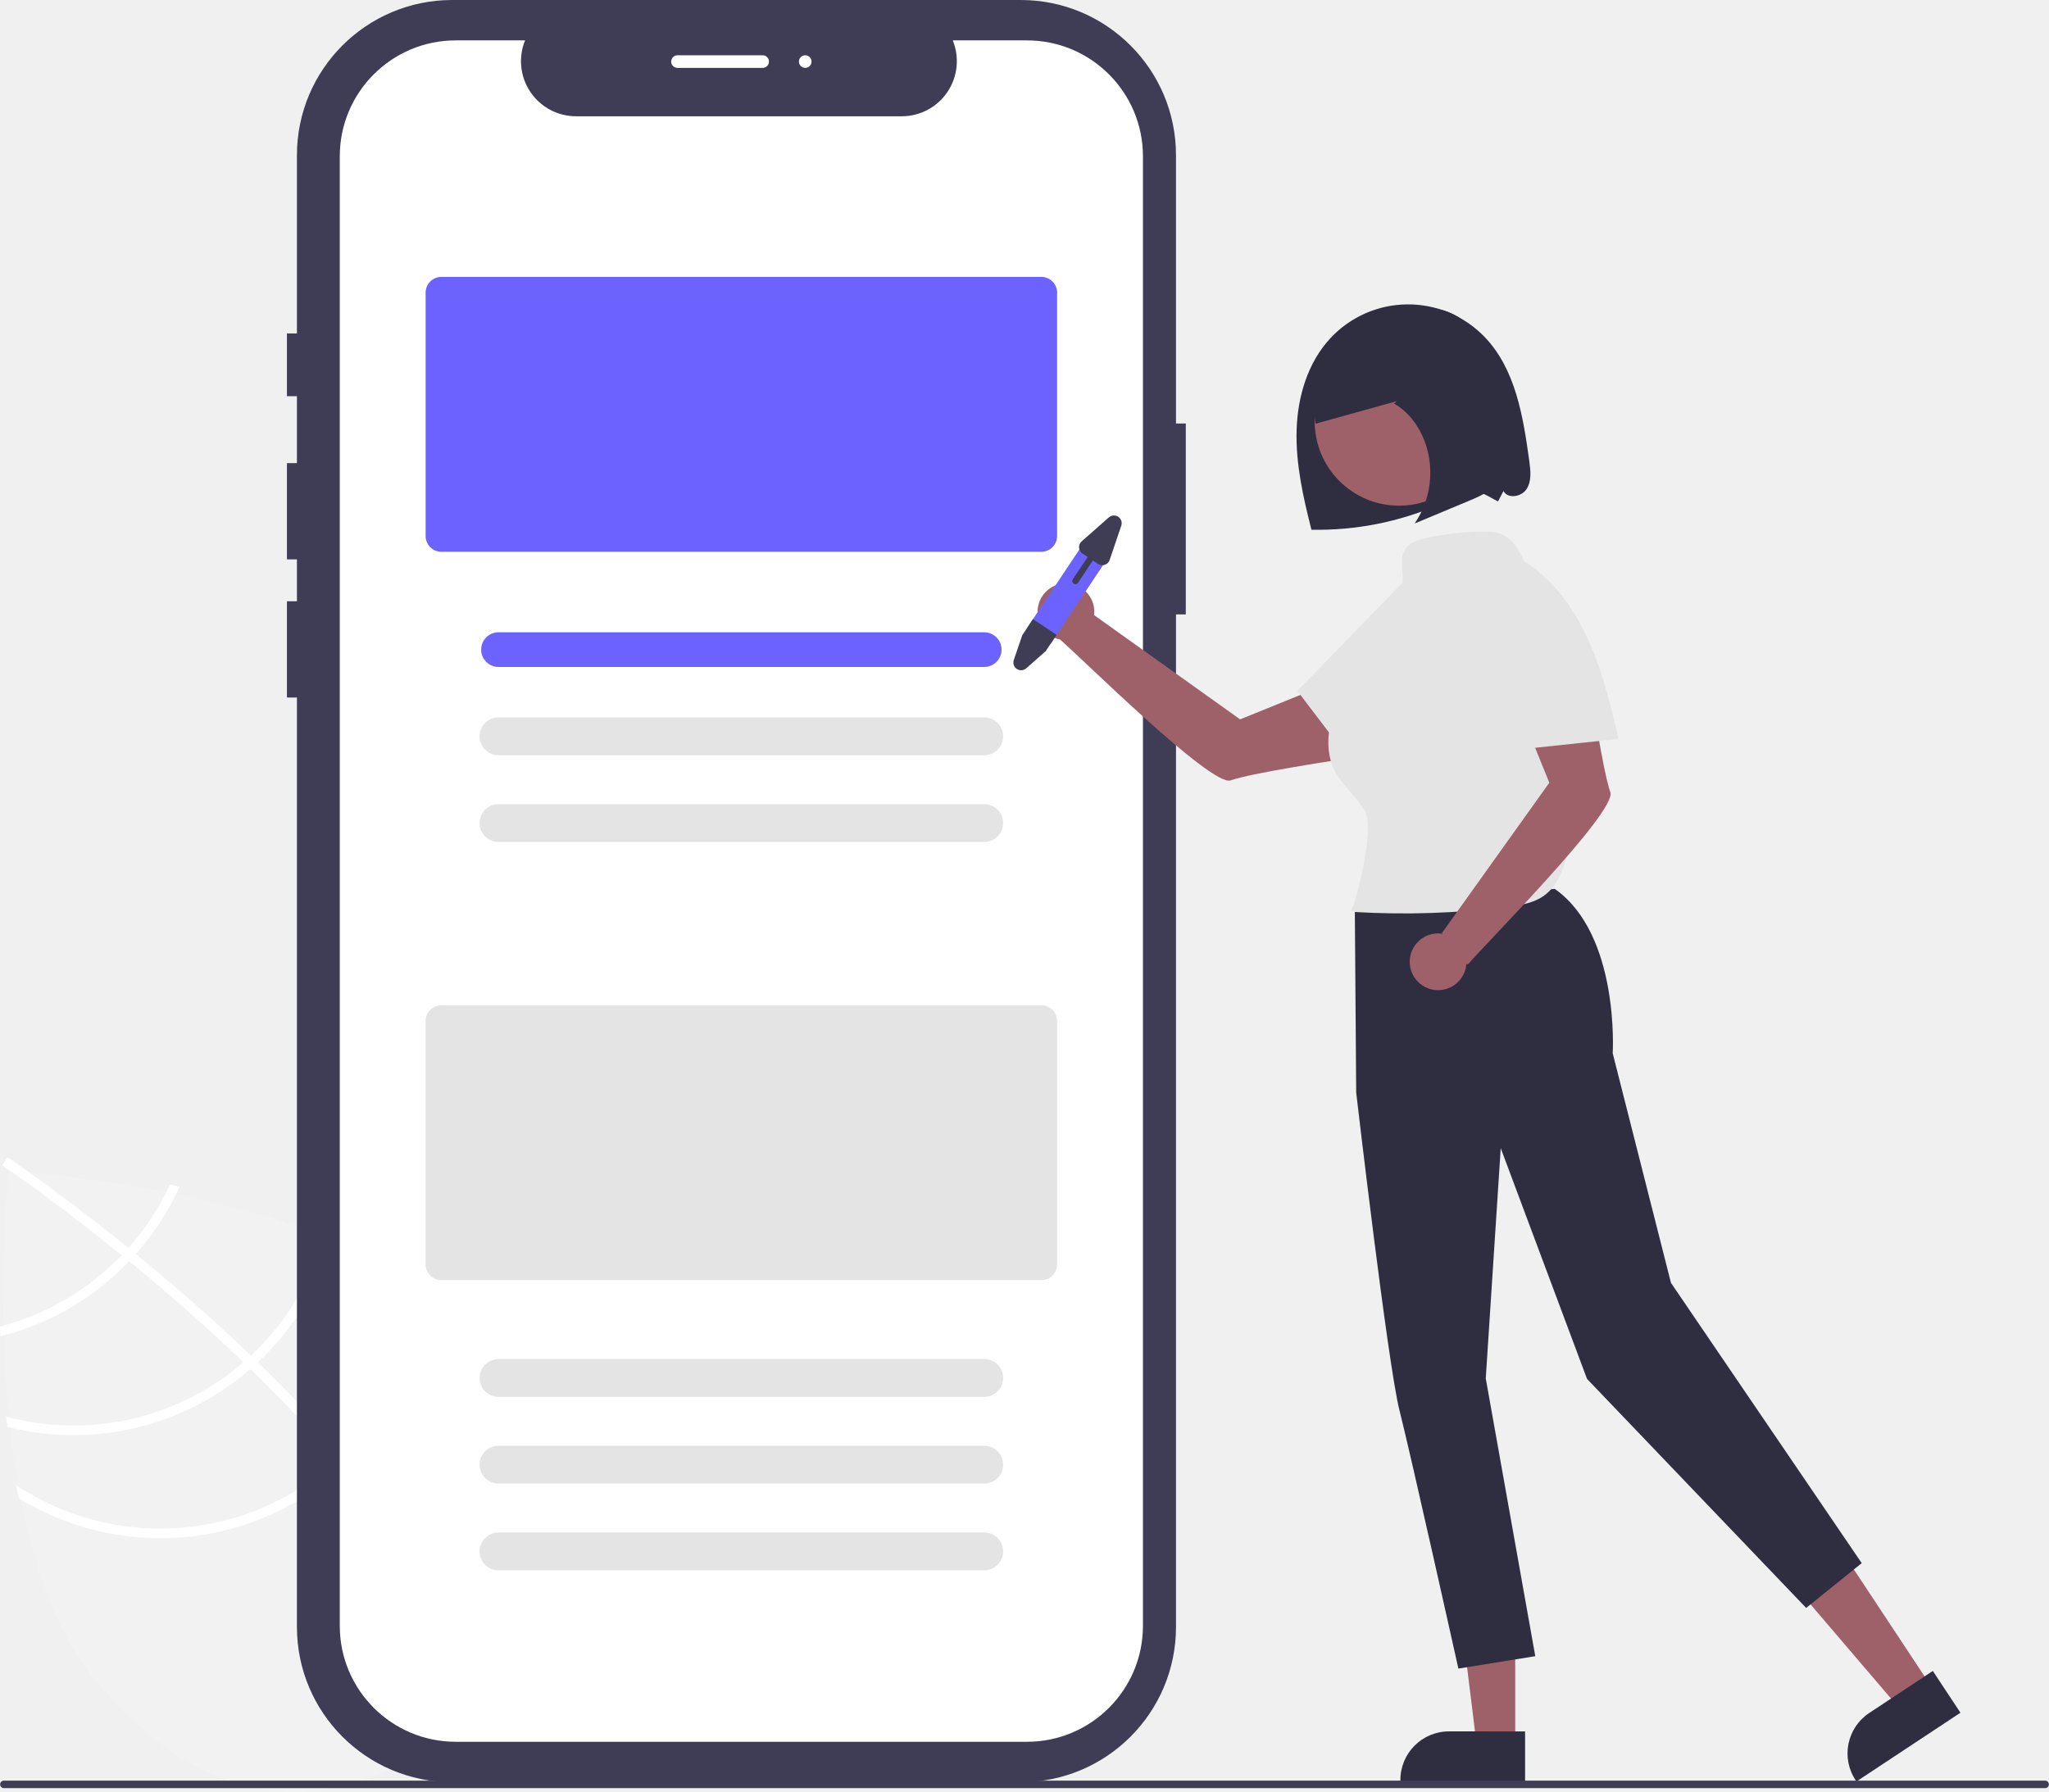
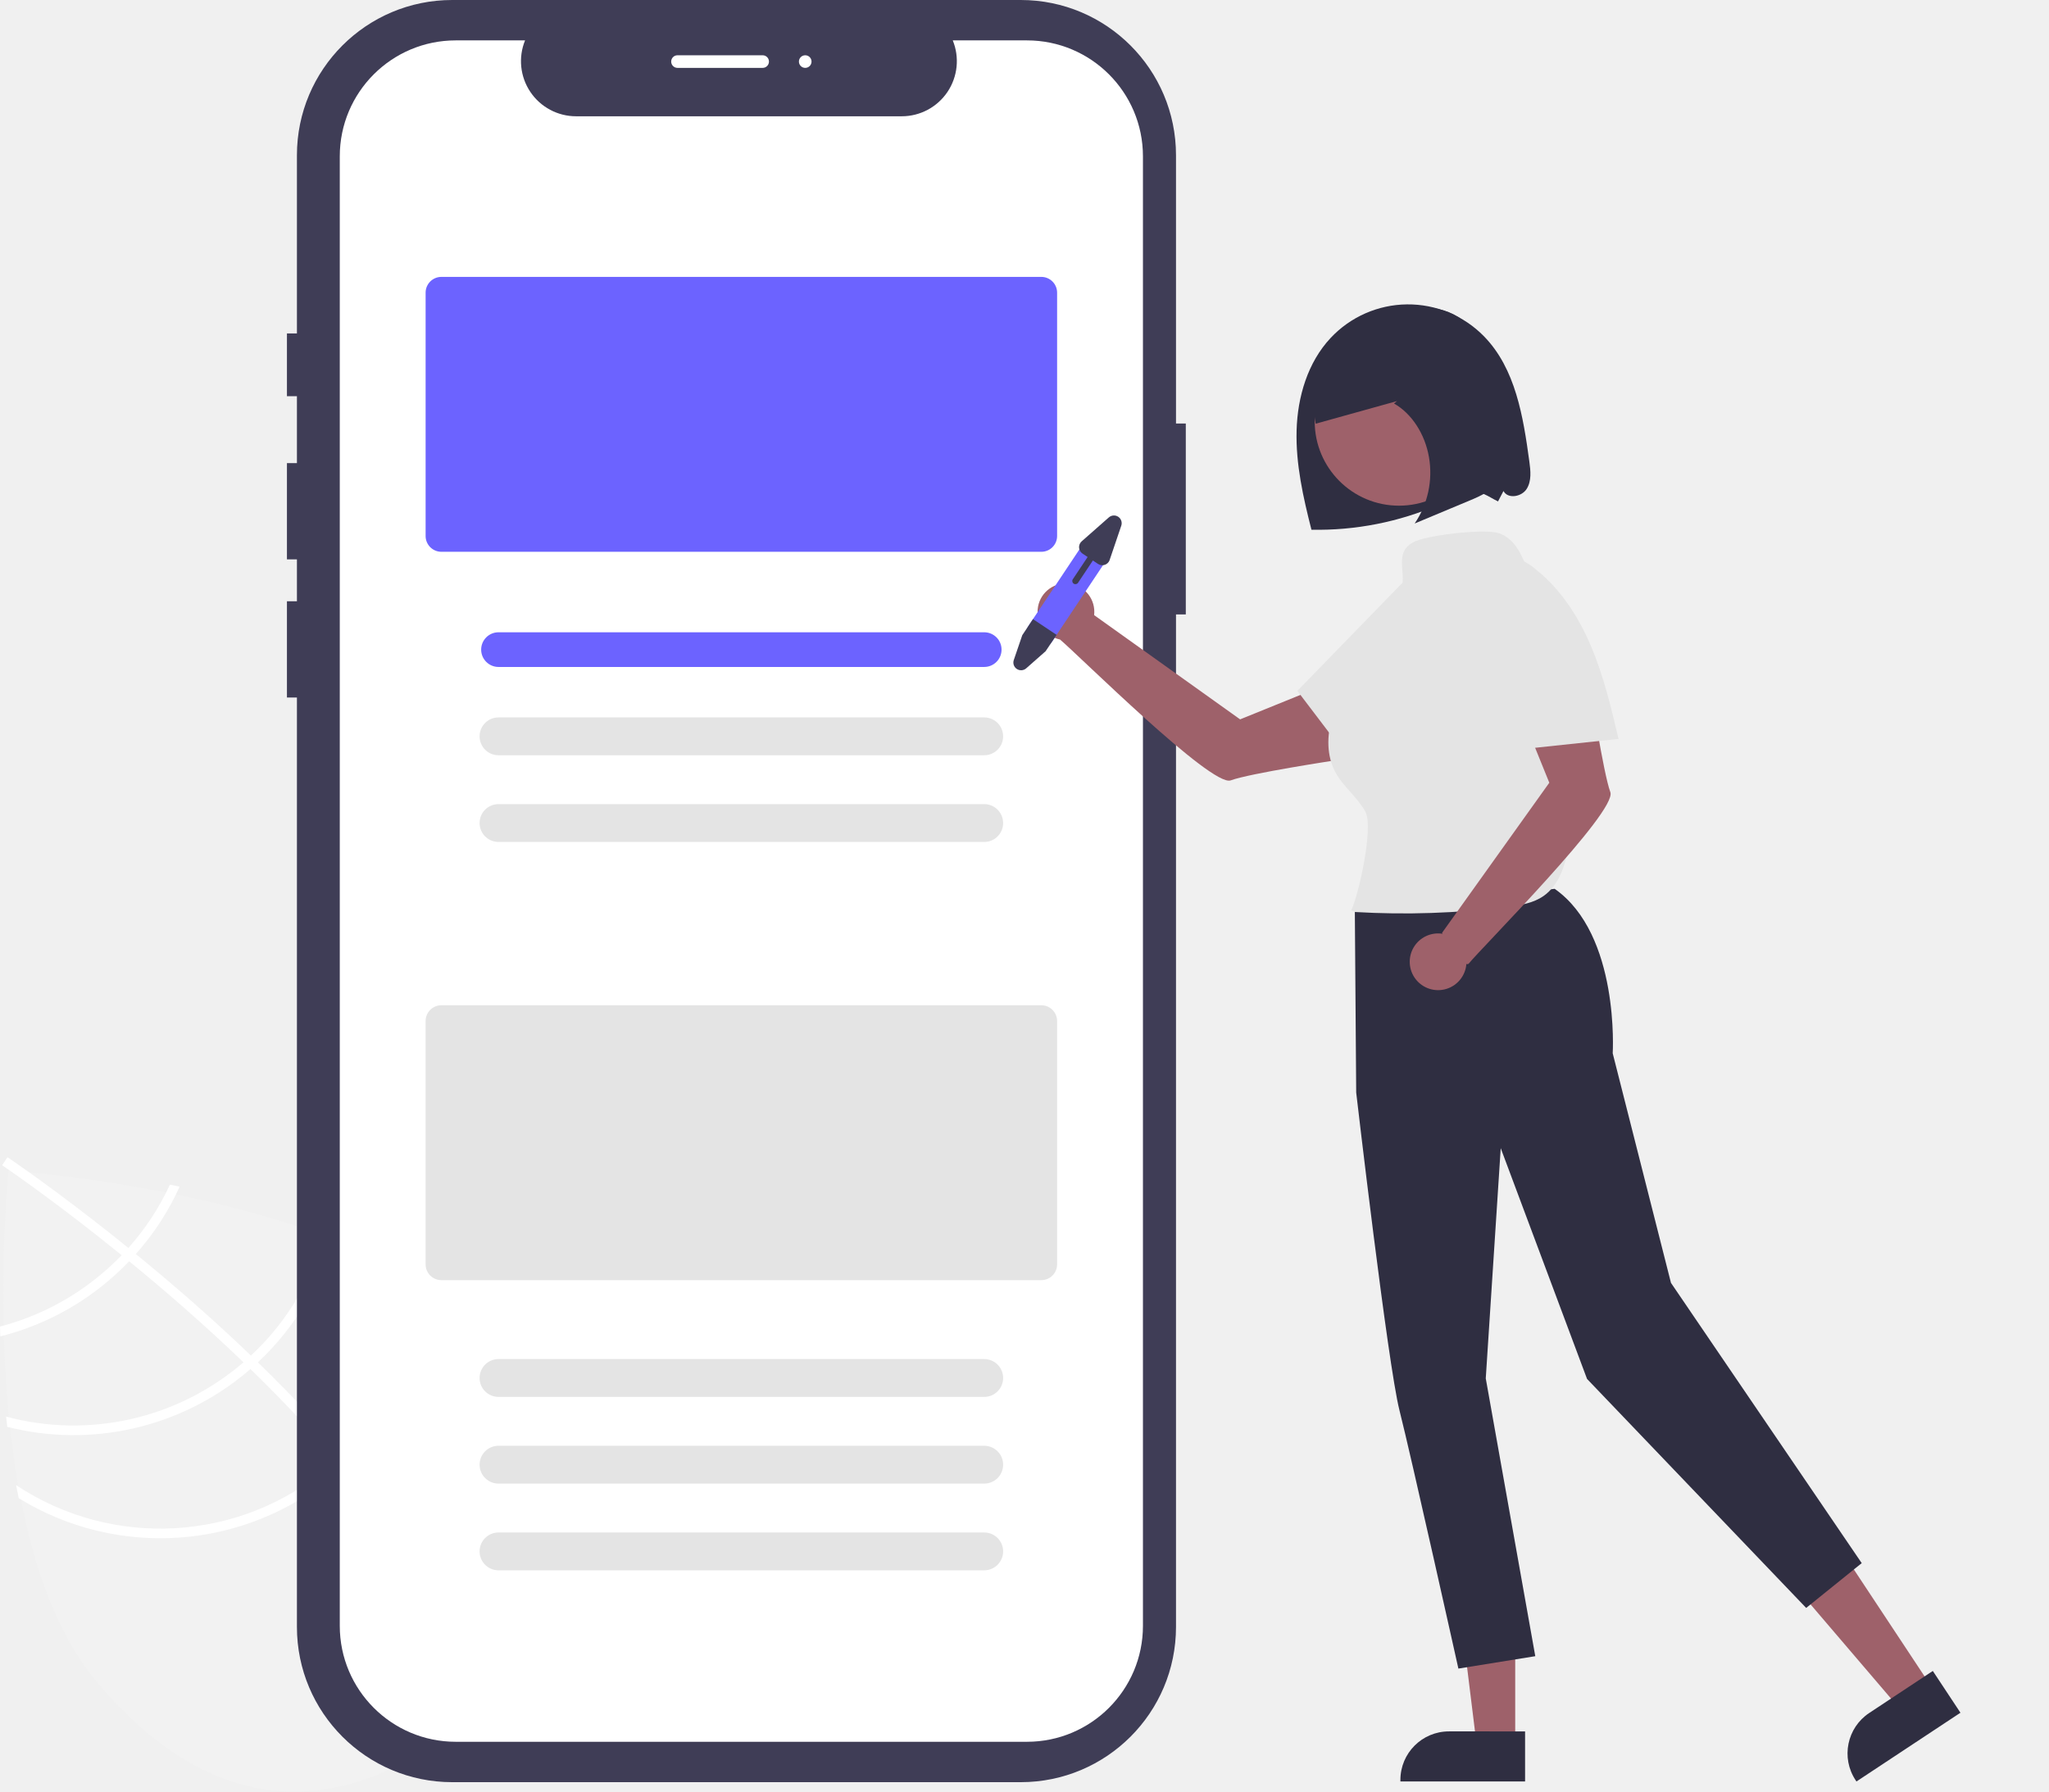
- <svg xmlns="http://www.w3.org/2000/svg" width="649.675" height="568.22" viewBox="0 0 649.675 568.22" role="img" artist="Katerina Limpitsouni" source="https://undraw.co/">
-   <path d="M397.239,566.04,390.539,618.818l-9.859-59.954c-47.382-18.182-102.782-21.713-102.782-21.713s-12.226,114.507,28.139,162.387,82.922,40.601,118.034,11c35.111-29.6,49.481-70.314,9.117-118.194C424.203,581.688,411.521,573.045,397.239,566.04Z" transform="translate(-275.1623 -165.8899)" fill="#f2f2f2" />
-   <path d="M384.1,626.798l1.99,2.36c22.987,27.551,36.405,52.855,40.033,75.58.059.33.096.659.154.989l-1.538.238-1.482.21c-3.649-24.765-19.48-50.774-39.523-74.81-.638-.781-1.287-1.574-1.958-2.347-8.575-10.1-17.832-19.824-27.217-28.942-.72-.712-1.462-1.426-2.204-2.14-12.45-11.97-25.014-22.844-36.237-32.03-.79-.653-1.592-1.296-2.384-1.927-19.059-15.472-33.904-25.802-37.214-28.068-.399-.283-.625-.433-.676-.47l.844-1.251.002-.022.856-1.261c.051.037.811.535,2.182,1.498,5.151,3.573,18.987,13.394,36.143,27.272.771.63,1.573,1.273,2.363,1.926,9.115,7.446,19.072,15.961,29.104,25.252q3.785,3.495,7.377,6.972c.753.704,1.495,1.418,2.215,2.13Q372.149,612.739,384.1,626.798Z" transform="translate(-275.1623 -165.8899)" fill="#fff" />
-   <path d="M315.87,561.678c-.694.765-1.4,1.54-2.137,2.301a84.299,84.299,0,0,1-6.304,5.894,82.005,82.005,0,0,1-32.267,16.729c.031,1.033.063,2.066.092,3.12a85.042,85.042,0,0,0,34.145-17.513,87.225,87.225,0,0,0,6.718-6.303c.726-.752,1.431-1.527,2.116-2.303a84.326,84.326,0,0,0,13.878-21.353q-1.566-.329-3.068-.652A81.724,81.724,0,0,1,315.87,561.678Z" transform="translate(-275.1623 -165.8899)" fill="#fff" />
-   <path d="M354.714,595.828q-1.15,1.089-2.359,2.109c-.236.219-.493.435-.738.642a82.44,82.44,0,0,1-74.517,16.59c.114,1.083.228,2.167.363,3.252a85.501,85.501,0,0,0,76.124-17.505c.327-.276.654-.552.972-.839.808-.701,1.594-1.404,2.371-2.119a85.049,85.049,0,0,0,24.398-41.355c-.955-.374-1.91-.748-2.877-1.112A81.874,81.874,0,0,1,354.714,595.828Z" transform="translate(-275.1623 -165.8899)" fill="#fff" />
-   <path d="M384.1,626.798c-.759.76-1.537,1.496-2.325,2.22-.847.774-1.703,1.536-2.58,2.275a82.663,82.663,0,0,1-98.925,5.608c.272,1.39.534,2.768.83,4.137a85.69,85.69,0,0,0,100.065-7.409c.876-.739,1.743-1.489,2.568-2.265.81-.723,1.588-1.459,2.357-2.207a85.44,85.44,0,0,0,25.373-57.387c-.974-.658-1.974-1.274-2.983-1.902A82.396,82.396,0,0,1,384.1,626.798Z" transform="translate(-275.1623 -165.8899)" fill="#fff" />
-   <path d="M648.036,300.207V215.13a49.24,49.24,0,0,0-49.24-49.24H418.549a49.24,49.24,0,0,0-49.241,49.24V271.632h-3.167v19.909h3.167V312.776h-3.167v30.526h3.167V356.575h-3.167v30.526h3.167v294.767a49.24,49.24,0,0,0,49.24,49.24H598.796a49.24,49.24,0,0,0,49.241-49.24V360.766h3.106v-60.559Z" transform="translate(-275.1623 -165.8899)" fill="#3f3d56" />
-   <path d="M600.783,178.7H577.255a17.47,17.47,0,0,1-16.175,24.068H457.818a17.47,17.47,0,0,1-16.175-24.068H419.668a36.772,36.772,0,0,0-36.772,36.772V681.526a36.772,36.772,0,0,0,36.772,36.772h181.115a36.772,36.772,0,0,0,36.772-36.772h0V215.472A36.772,36.772,0,0,0,600.783,178.7Z" transform="translate(-275.1623 -165.8899)" fill="#fff" />
-   <path d="M605.338,340.892H415.112a5.006,5.006,0,0,1-5-5V258.706a5.006,5.006,0,0,1,5-5h190.226a5.006,5.006,0,0,1,5,5V335.892A5.006,5.006,0,0,1,605.338,340.892Z" transform="translate(-275.1623 -165.8899)" fill="#6c63ff" />
-   <path d="M587.225,377.418h-154a5.5,5.5,0,0,1,0-11h154a5.5,5.5,0,0,1,0,11Z" transform="translate(-275.1623 -165.8899)" fill="#6c63ff" />
-   <path d="M587.225,405.418h-154a6,6,0,0,1,0-12h154a6,6,0,0,1,0,12Z" transform="translate(-275.1623 -165.8899)" fill="#e4e4e4" />
-   <path d="M587.225,432.918h-154a6,6,0,0,1,0-12h154a6,6,0,0,1,0,12Z" transform="translate(-275.1623 -165.8899)" fill="#e4e4e4" />
-   <path d="M605.338,571.892H415.112a5.006,5.006,0,0,1-5-5V489.706a5.006,5.006,0,0,1,5-5h190.226a5.006,5.006,0,0,1,5,5V566.892A5.006,5.006,0,0,1,605.338,571.892Z" transform="translate(-275.1623 -165.8899)" fill="#e4e4e4" />
-   <path d="M587.225,608.918h-154a6,6,0,0,1,0-12h154a6,6,0,0,1,0,12Z" transform="translate(-275.1623 -165.8899)" fill="#e4e4e4" />
-   <path d="M587.225,636.418h-154a6,6,0,0,1,0-12h154a6,6,0,0,1,0,12Z" transform="translate(-275.1623 -165.8899)" fill="#e4e4e4" />
-   <path d="M587.225,663.918h-154a6,6,0,0,1,0-12h154a6,6,0,0,1,0,12Z" transform="translate(-275.1623 -165.8899)" fill="#e4e4e4" />
-   <path d="M760.066,312.227c-1.935-14.19-4.361-29.424-14.369-39.668a33.655,33.655,0,0,0-48.626.503c-7.285,7.772-10.502,18.685-10.797,29.333s2.077,21.179,4.708,31.501a97.091,97.091,0,0,0,40.521-7.976,65.289,65.289,0,0,1,9.716-3.814c3.376-.859,5.782,1.303,8.923,2.811l1.724-3.301c1.411,2.626,5.781,1.848,7.366-.677C760.816,318.415,760.469,315.181,760.066,312.227Z" transform="translate(-275.1623 -165.8899)" fill="#2f2e41" />
-   <polygon points="612.434 535.007 602.208 541.77 571.257 505.545 586.349 495.564 612.434 535.007" fill="#9e616a" />
-   <path d="M896.76,709.084,863.787,730.89l-.276-.417a15.387,15.387,0,0,1,4.346-21.321l.001-.001,20.139-13.318Z" transform="translate(-275.1623 -165.8899)" fill="#2f2e41" />
-   <polygon points="480.429 553.116 468.169 553.116 462.337 505.828 480.431 505.829 480.429 553.116" fill="#9e616a" />
-   <path d="M758.718,730.89l-39.531-.001v-.5a15.387,15.387,0,0,1,15.386-15.386h.001l24.144.001Z" transform="translate(-275.1623 -165.8899)" fill="#2f2e41" />
-   <path d="M668.364,394.037l-46.289-33.066a8.997,8.997,0,1,0-10.808,7.748c5.786,4.858,48.048,46.888,54.099,44.671,6.142-2.25,32.993-6.323,32.993-6.323l.748-25.495Z" transform="translate(-275.1623 -165.8899)" fill="#9e616a" />
-   <path d="M704.733,454.198l.437,58.178s10.017,86.201,13.712,100.763,18.691,81.946,18.691,81.946l24.379-3.933-15.7-88.098,4.745-73.017,27.364,73.178L847.847,675.848l17.61-14.21-60.481-88.881-18.473-72.811s2.298-37.66-18.401-52.163Z" transform="translate(-275.1623 -165.8899)" fill="#2f2e41" />
-   <circle cx="443.574" cy="133.655" r="26.721" fill="#9e616a" />
-   <rect x="722.987" y="465.336" width="24.292" height="31.579" transform="translate(-279.6636 789.4121) rotate(-65.86746)" fill="#2f2e41" />
-   <path d="M593.233,362.657" transform="translate(-275.1623 -165.8899)" fill="#6c63ff" />
-   <path d="M761.534,350.959c-3.149-6.267-4.679-14.009-11.392-16.041-4.533-1.372-22.868.684-27,3-6.872,3.852-.645,11.071-4.699,17.826q-6.611,11.016-13.222,22.031c-3.03,5.049-6.092,10.169-7.73,15.824-1.638,5.655-1.717,12.003,1.074,17.188,2.498,4.64,7.023,7.932,9.535,12.564,2.612,4.818-2.077,26.331-4.509,31.243l1.167.539a263.089,263.089,0,0,0,48.448-1.63c3.987-.505,8.127-1.164,11.413-3.479,4.84-3.409,6.753-9.595,7.949-15.393A129.677,129.677,0,0,0,761.534,350.959Z" transform="translate(-275.1623 -165.8899)" fill="#e4e4e4" />
-   <path d="M706.848,411.651c7.239-7.115,14.515-14.272,20.475-22.488s10.594-17.621,11.887-27.688a20.509,20.509,0,0,0-.641-9.62c-1.111-3.049-3.569-5.755-6.739-6.451-5.072-1.114-9.683,2.934-13.302,6.658q-16.007,16.468-32.015,32.936,10.196,13.422,20.393,26.844Z" transform="translate(-275.1623 -165.8899)" fill="#e4e4e4" />
-   <path d="M785.753,417.131c-2.25-6.141-6.323-32.993-6.323-32.993l-25.495-.748,12.465,30.743-34.014,47.616s.063.105.177.291a8.995,8.995,0,1,0,7.545,9.559.621.621,0,0,0,.78-.134C744.672,466.717,788.003,423.273,785.753,417.131Z" transform="translate(-275.1623 -165.8899)" fill="#9e616a" />
-   <path d="M788.345,400.173c-2.34-9.877-4.698-19.807-8.643-29.159s-9.593-18.185-17.537-24.503a20.509,20.509,0,0,0-8.563-4.431c-3.184-.628-6.771.075-9.007,2.427-3.578,3.763-2.501,9.804-1.189,14.828q5.804,22.22,11.609,44.441,16.762-1.777,33.523-3.553Z" transform="translate(-275.1623 -165.8899)" fill="#e4e4e4" />
-   <path d="M752.141,301.624c-.835-6.464-1.708-12.982-3.671-19.069-1.963-6.087-5.126-11.787-9.664-15.235-7.185-5.459-16.488-4.406-24.544-1.266-6.23,2.428-12.312,6.12-16.705,12.053-4.394,5.934-6.861,14.401-5.227,22.16q12.89-3.587,25.78-7.175l-.941.783c5.576,3.142,9.812,9.644,11.077,17.005a28.717,28.717,0,0,1-4.537,21.038q8.791-3.673,17.582-7.347c3.617-1.512,7.489-3.253,9.634-7.13C753.413,312.946,752.835,306.988,752.141,301.624Z" transform="translate(-275.1623 -165.8899)" fill="#2f2e41" />
-   <path d="M625.981,343.514,608.792,369.312a4.469,4.469,0,0,1-3.755,2.001,4.479,4.479,0,0,1-4.135-2.755,4.128,4.128,0,0,1-.269-.857,4.512,4.512,0,0,1,.67-3.379l17.189-25.798a4.5,4.5,0,1,1,7.49,4.99Z" transform="translate(-275.1623 -165.8899)" fill="#6c63ff" />
-   <path d="M610.178,367.232l-3.479,5.191-6.157,5.427a2.451,2.451,0,0,1-3.942-2.627l2.695-7.888,3.394-5.093Z" transform="translate(-275.1623 -165.8899)" fill="#3f3d56" />
-   <path d="M626.741,329.985l-8.614,7.593a2.452,2.452,0,0,0,.262,3.881l1.63,1.086-4.713,7.074a1,1,0,0,0,1.664,1.109l4.713-7.074,1.63,1.086a2.456,2.456,0,0,0,3.399-.675,2.468,2.468,0,0,0,.284-.578l3.69-10.874a2.453,2.453,0,0,0-3.944-2.628Z" transform="translate(-275.1623 -165.8899)" fill="#3f3d56" />
-   <path d="M923.647,732.999H276.353a1.191,1.191,0,0,1,0-2.381H923.647a1.191,1.191,0,0,1,0,2.381Z" transform="translate(-275.1623 -165.8899)" fill="#3f3d56" />
-   <path d="M516.975,187.418h-27a2,2,0,0,1,0-4h27a2,2,0,0,1,0,4Z" transform="translate(-275.1623 -165.8899)" fill="#fff" />
-   <circle cx="255.313" cy="19.528" r="2" fill="#fff" />
+ <svg xmlns="http://www.w3.org/2000/svg" width="649.675" height="568.22" viewBox="0 0 649.675 568.22" role="img" artist="Katerina Limpitsouni" source="https://undraw.co/" version="1.1" id="svg31">
+   <defs id="defs31" />
+   <path d="M397.239,566.04,390.539,618.818l-9.859-59.954c-47.382-18.182-102.782-21.713-102.782-21.713s-12.226,114.507,28.139,162.387,82.922,40.601,118.034,11c35.111-29.6,49.481-70.314,9.117-118.194C424.203,581.688,411.521,573.045,397.239,566.04Z" transform="translate(-275.1623 -165.8899)" fill="#f2f2f2" id="path1" />
+   <path d="M384.1,626.798l1.99,2.36c22.987,27.551,36.405,52.855,40.033,75.58.059.33.096.659.154.989l-1.538.238-1.482.21c-3.649-24.765-19.48-50.774-39.523-74.81-.638-.781-1.287-1.574-1.958-2.347-8.575-10.1-17.832-19.824-27.217-28.942-.72-.712-1.462-1.426-2.204-2.14-12.45-11.97-25.014-22.844-36.237-32.03-.79-.653-1.592-1.296-2.384-1.927-19.059-15.472-33.904-25.802-37.214-28.068-.399-.283-.625-.433-.676-.47l.844-1.251.002-.022.856-1.261c.051.037.811.535,2.182,1.498,5.151,3.573,18.987,13.394,36.143,27.272.771.63,1.573,1.273,2.363,1.926,9.115,7.446,19.072,15.961,29.104,25.252q3.785,3.495,7.377,6.972c.753.704,1.495,1.418,2.215,2.13Q372.149,612.739,384.1,626.798Z" transform="translate(-275.1623 -165.8899)" fill="#fff" id="path2" />
+   <path d="M315.87,561.678c-.694.765-1.4,1.54-2.137,2.301a84.299,84.299,0,0,1-6.304,5.894,82.005,82.005,0,0,1-32.267,16.729c.031,1.033.063,2.066.092,3.12a85.042,85.042,0,0,0,34.145-17.513,87.225,87.225,0,0,0,6.718-6.303c.726-.752,1.431-1.527,2.116-2.303a84.326,84.326,0,0,0,13.878-21.353q-1.566-.329-3.068-.652A81.724,81.724,0,0,1,315.87,561.678Z" transform="translate(-275.1623 -165.8899)" fill="#fff" id="path3" />
+   <path d="M354.714,595.828q-1.15,1.089-2.359,2.109c-.236.219-.493.435-.738.642a82.44,82.44,0,0,1-74.517,16.59c.114,1.083.228,2.167.363,3.252a85.501,85.501,0,0,0,76.124-17.505c.327-.276.654-.552.972-.839.808-.701,1.594-1.404,2.371-2.119a85.049,85.049,0,0,0,24.398-41.355c-.955-.374-1.91-.748-2.877-1.112A81.874,81.874,0,0,1,354.714,595.828Z" transform="translate(-275.1623 -165.8899)" fill="#fff" id="path4" />
+   <path d="M384.1,626.798c-.759.76-1.537,1.496-2.325,2.22-.847.774-1.703,1.536-2.58,2.275a82.663,82.663,0,0,1-98.925,5.608c.272,1.39.534,2.768.83,4.137a85.69,85.69,0,0,0,100.065-7.409c.876-.739,1.743-1.489,2.568-2.265.81-.723,1.588-1.459,2.357-2.207a85.44,85.44,0,0,0,25.373-57.387c-.974-.658-1.974-1.274-2.983-1.902A82.396,82.396,0,0,1,384.1,626.798Z" transform="translate(-275.1623 -165.8899)" fill="#fff" id="path5" />
+   <path d="M648.036,300.207V215.13a49.24,49.24,0,0,0-49.24-49.24H418.549a49.24,49.24,0,0,0-49.241,49.24V271.632h-3.167v19.909h3.167V312.776h-3.167v30.526h3.167V356.575h-3.167v30.526h3.167v294.767a49.24,49.24,0,0,0,49.24,49.24H598.796a49.24,49.24,0,0,0,49.241-49.24V360.766h3.106v-60.559Z" transform="translate(-275.1623 -165.8899)" fill="#3f3d56" id="path6" />
+   <path d="M600.783,178.7H577.255a17.47,17.47,0,0,1-16.175,24.068H457.818a17.47,17.47,0,0,1-16.175-24.068H419.668a36.772,36.772,0,0,0-36.772,36.772V681.526a36.772,36.772,0,0,0,36.772,36.772h181.115a36.772,36.772,0,0,0,36.772-36.772h0V215.472A36.772,36.772,0,0,0,600.783,178.7Z" transform="translate(-275.1623 -165.8899)" fill="#fff" id="path7" />
+   <path d="M605.338,340.892H415.112a5.006,5.006,0,0,1-5-5V258.706a5.006,5.006,0,0,1,5-5h190.226a5.006,5.006,0,0,1,5,5V335.892A5.006,5.006,0,0,1,605.338,340.892Z" transform="translate(-275.1623 -165.8899)" fill="#6c63ff" id="path8" />
+   <path d="M587.225,377.418h-154a5.5,5.5,0,0,1,0-11h154a5.5,5.5,0,0,1,0,11Z" transform="translate(-275.1623 -165.8899)" fill="#6c63ff" id="path9" />
+   <path d="M587.225,405.418h-154a6,6,0,0,1,0-12h154a6,6,0,0,1,0,12Z" transform="translate(-275.1623 -165.8899)" fill="#e4e4e4" id="path10" />
+   <path d="M587.225,432.918h-154a6,6,0,0,1,0-12h154a6,6,0,0,1,0,12Z" transform="translate(-275.1623 -165.8899)" fill="#e4e4e4" id="path11" />
+   <path d="M605.338,571.892H415.112a5.006,5.006,0,0,1-5-5V489.706a5.006,5.006,0,0,1,5-5h190.226a5.006,5.006,0,0,1,5,5V566.892A5.006,5.006,0,0,1,605.338,571.892Z" transform="translate(-275.1623 -165.8899)" fill="#e4e4e4" id="path12" />
+   <path d="M587.225,608.918h-154a6,6,0,0,1,0-12h154a6,6,0,0,1,0,12Z" transform="translate(-275.1623 -165.8899)" fill="#e4e4e4" id="path13" />
+   <path d="M587.225,636.418h-154a6,6,0,0,1,0-12h154a6,6,0,0,1,0,12Z" transform="translate(-275.1623 -165.8899)" fill="#e4e4e4" id="path14" />
+   <path d="M587.225,663.918h-154a6,6,0,0,1,0-12h154a6,6,0,0,1,0,12Z" transform="translate(-275.1623 -165.8899)" fill="#e4e4e4" id="path15" />
+   <path d="M760.066,312.227c-1.935-14.19-4.361-29.424-14.369-39.668a33.655,33.655,0,0,0-48.626.503c-7.285,7.772-10.502,18.685-10.797,29.333s2.077,21.179,4.708,31.501a97.091,97.091,0,0,0,40.521-7.976,65.289,65.289,0,0,1,9.716-3.814c3.376-.859,5.782,1.303,8.923,2.811l1.724-3.301c1.411,2.626,5.781,1.848,7.366-.677C760.816,318.415,760.469,315.181,760.066,312.227Z" transform="translate(-275.1623 -165.8899)" fill="#2f2e41" id="path16" />
+   <polygon points="612.434 535.007 602.208 541.77 571.257 505.545 586.349 495.564 612.434 535.007" fill="#9e616a" id="polygon16" />
+   <path d="M896.76,709.084,863.787,730.89l-.276-.417a15.387,15.387,0,0,1,4.346-21.321l.001-.001,20.139-13.318Z" transform="translate(-275.1623 -165.8899)" fill="#2f2e41" id="path17" />
+   <polygon points="480.429 553.116 468.169 553.116 462.337 505.828 480.431 505.829 480.429 553.116" fill="#9e616a" id="polygon17" />
+   <path d="M758.718,730.89l-39.531-.001v-.5a15.387,15.387,0,0,1,15.386-15.386h.001l24.144.001Z" transform="translate(-275.1623 -165.8899)" fill="#2f2e41" id="path18" />
+   <path d="M668.364,394.037l-46.289-33.066a8.997,8.997,0,1,0-10.808,7.748c5.786,4.858,48.048,46.888,54.099,44.671,6.142-2.25,32.993-6.323,32.993-6.323l.748-25.495Z" transform="translate(-275.1623 -165.8899)" fill="#9e616a" id="path19" />
+   <path d="M704.733,454.198l.437,58.178s10.017,86.201,13.712,100.763,18.691,81.946,18.691,81.946l24.379-3.933-15.7-88.098,4.745-73.017,27.364,73.178L847.847,675.848l17.61-14.21-60.481-88.881-18.473-72.811s2.298-37.66-18.401-52.163Z" transform="translate(-275.1623 -165.8899)" fill="#2f2e41" id="path20" />
+   <circle cx="443.574" cy="133.655" r="26.721" fill="#9e616a" id="circle20" />
+   <rect x="722.987" y="465.336" width="24.292" height="31.579" transform="translate(-279.6636 789.4121) rotate(-65.86746)" fill="#2f2e41" id="rect20" />
+   <path d="M593.233,362.657" transform="translate(-275.1623 -165.8899)" fill="#6c63ff" id="path21" />
+   <path d="M761.534,350.959c-3.149-6.267-4.679-14.009-11.392-16.041-4.533-1.372-22.868.684-27,3-6.872,3.852-.645,11.071-4.699,17.826q-6.611,11.016-13.222,22.031c-3.03,5.049-6.092,10.169-7.73,15.824-1.638,5.655-1.717,12.003,1.074,17.188,2.498,4.64,7.023,7.932,9.535,12.564,2.612,4.818-2.077,26.331-4.509,31.243l1.167.539a263.089,263.089,0,0,0,48.448-1.63c3.987-.505,8.127-1.164,11.413-3.479,4.84-3.409,6.753-9.595,7.949-15.393A129.677,129.677,0,0,0,761.534,350.959Z" transform="translate(-275.1623 -165.8899)" fill="#e4e4e4" id="path22" />
+   <path d="M706.848,411.651c7.239-7.115,14.515-14.272,20.475-22.488s10.594-17.621,11.887-27.688a20.509,20.509,0,0,0-.641-9.62c-1.111-3.049-3.569-5.755-6.739-6.451-5.072-1.114-9.683,2.934-13.302,6.658q-16.007,16.468-32.015,32.936,10.196,13.422,20.393,26.844Z" transform="translate(-275.1623 -165.8899)" fill="#e4e4e4" id="path23" />
+   <path d="M785.753,417.131c-2.25-6.141-6.323-32.993-6.323-32.993l-25.495-.748,12.465,30.743-34.014,47.616s.063.105.177.291a8.995,8.995,0,1,0,7.545,9.559.621.621,0,0,0,.78-.134C744.672,466.717,788.003,423.273,785.753,417.131Z" transform="translate(-275.1623 -165.8899)" fill="#9e616a" id="path24" />
+   <path d="M788.345,400.173c-2.34-9.877-4.698-19.807-8.643-29.159s-9.593-18.185-17.537-24.503a20.509,20.509,0,0,0-8.563-4.431c-3.184-.628-6.771.075-9.007,2.427-3.578,3.763-2.501,9.804-1.189,14.828q5.804,22.22,11.609,44.441,16.762-1.777,33.523-3.553Z" transform="translate(-275.1623 -165.8899)" fill="#e4e4e4" id="path25" />
+   <path d="M752.141,301.624c-.835-6.464-1.708-12.982-3.671-19.069-1.963-6.087-5.126-11.787-9.664-15.235-7.185-5.459-16.488-4.406-24.544-1.266-6.23,2.428-12.312,6.12-16.705,12.053-4.394,5.934-6.861,14.401-5.227,22.16q12.89-3.587,25.78-7.175l-.941.783c5.576,3.142,9.812,9.644,11.077,17.005a28.717,28.717,0,0,1-4.537,21.038q8.791-3.673,17.582-7.347c3.617-1.512,7.489-3.253,9.634-7.13C753.413,312.946,752.835,306.988,752.141,301.624Z" transform="translate(-275.1623 -165.8899)" fill="#2f2e41" id="path26" />
+   <path d="M625.981,343.514,608.792,369.312a4.469,4.469,0,0,1-3.755,2.001,4.479,4.479,0,0,1-4.135-2.755,4.128,4.128,0,0,1-.269-.857,4.512,4.512,0,0,1,.67-3.379l17.189-25.798a4.5,4.5,0,1,1,7.49,4.99Z" transform="translate(-275.1623 -165.8899)" fill="#6c63ff" id="path27" />
+   <path d="M610.178,367.232l-3.479,5.191-6.157,5.427a2.451,2.451,0,0,1-3.942-2.627l2.695-7.888,3.394-5.093Z" transform="translate(-275.1623 -165.8899)" fill="#3f3d56" id="path28" />
+   <path d="M626.741,329.985l-8.614,7.593a2.452,2.452,0,0,0,.262,3.881l1.63,1.086-4.713,7.074a1,1,0,0,0,1.664,1.109l4.713-7.074,1.63,1.086a2.456,2.456,0,0,0,3.399-.675,2.468,2.468,0,0,0,.284-.578l3.69-10.874a2.453,2.453,0,0,0-3.944-2.628Z" transform="translate(-275.1623 -165.8899)" fill="#3f3d56" id="path29" />
+   <path d="M516.975,187.418h-27a2,2,0,0,1,0-4h27a2,2,0,0,1,0,4Z" transform="translate(-275.1623 -165.8899)" fill="#fff" id="path31" />
+   <circle cx="255.313" cy="19.528" r="2" fill="#fff" id="circle31" />
</svg>
